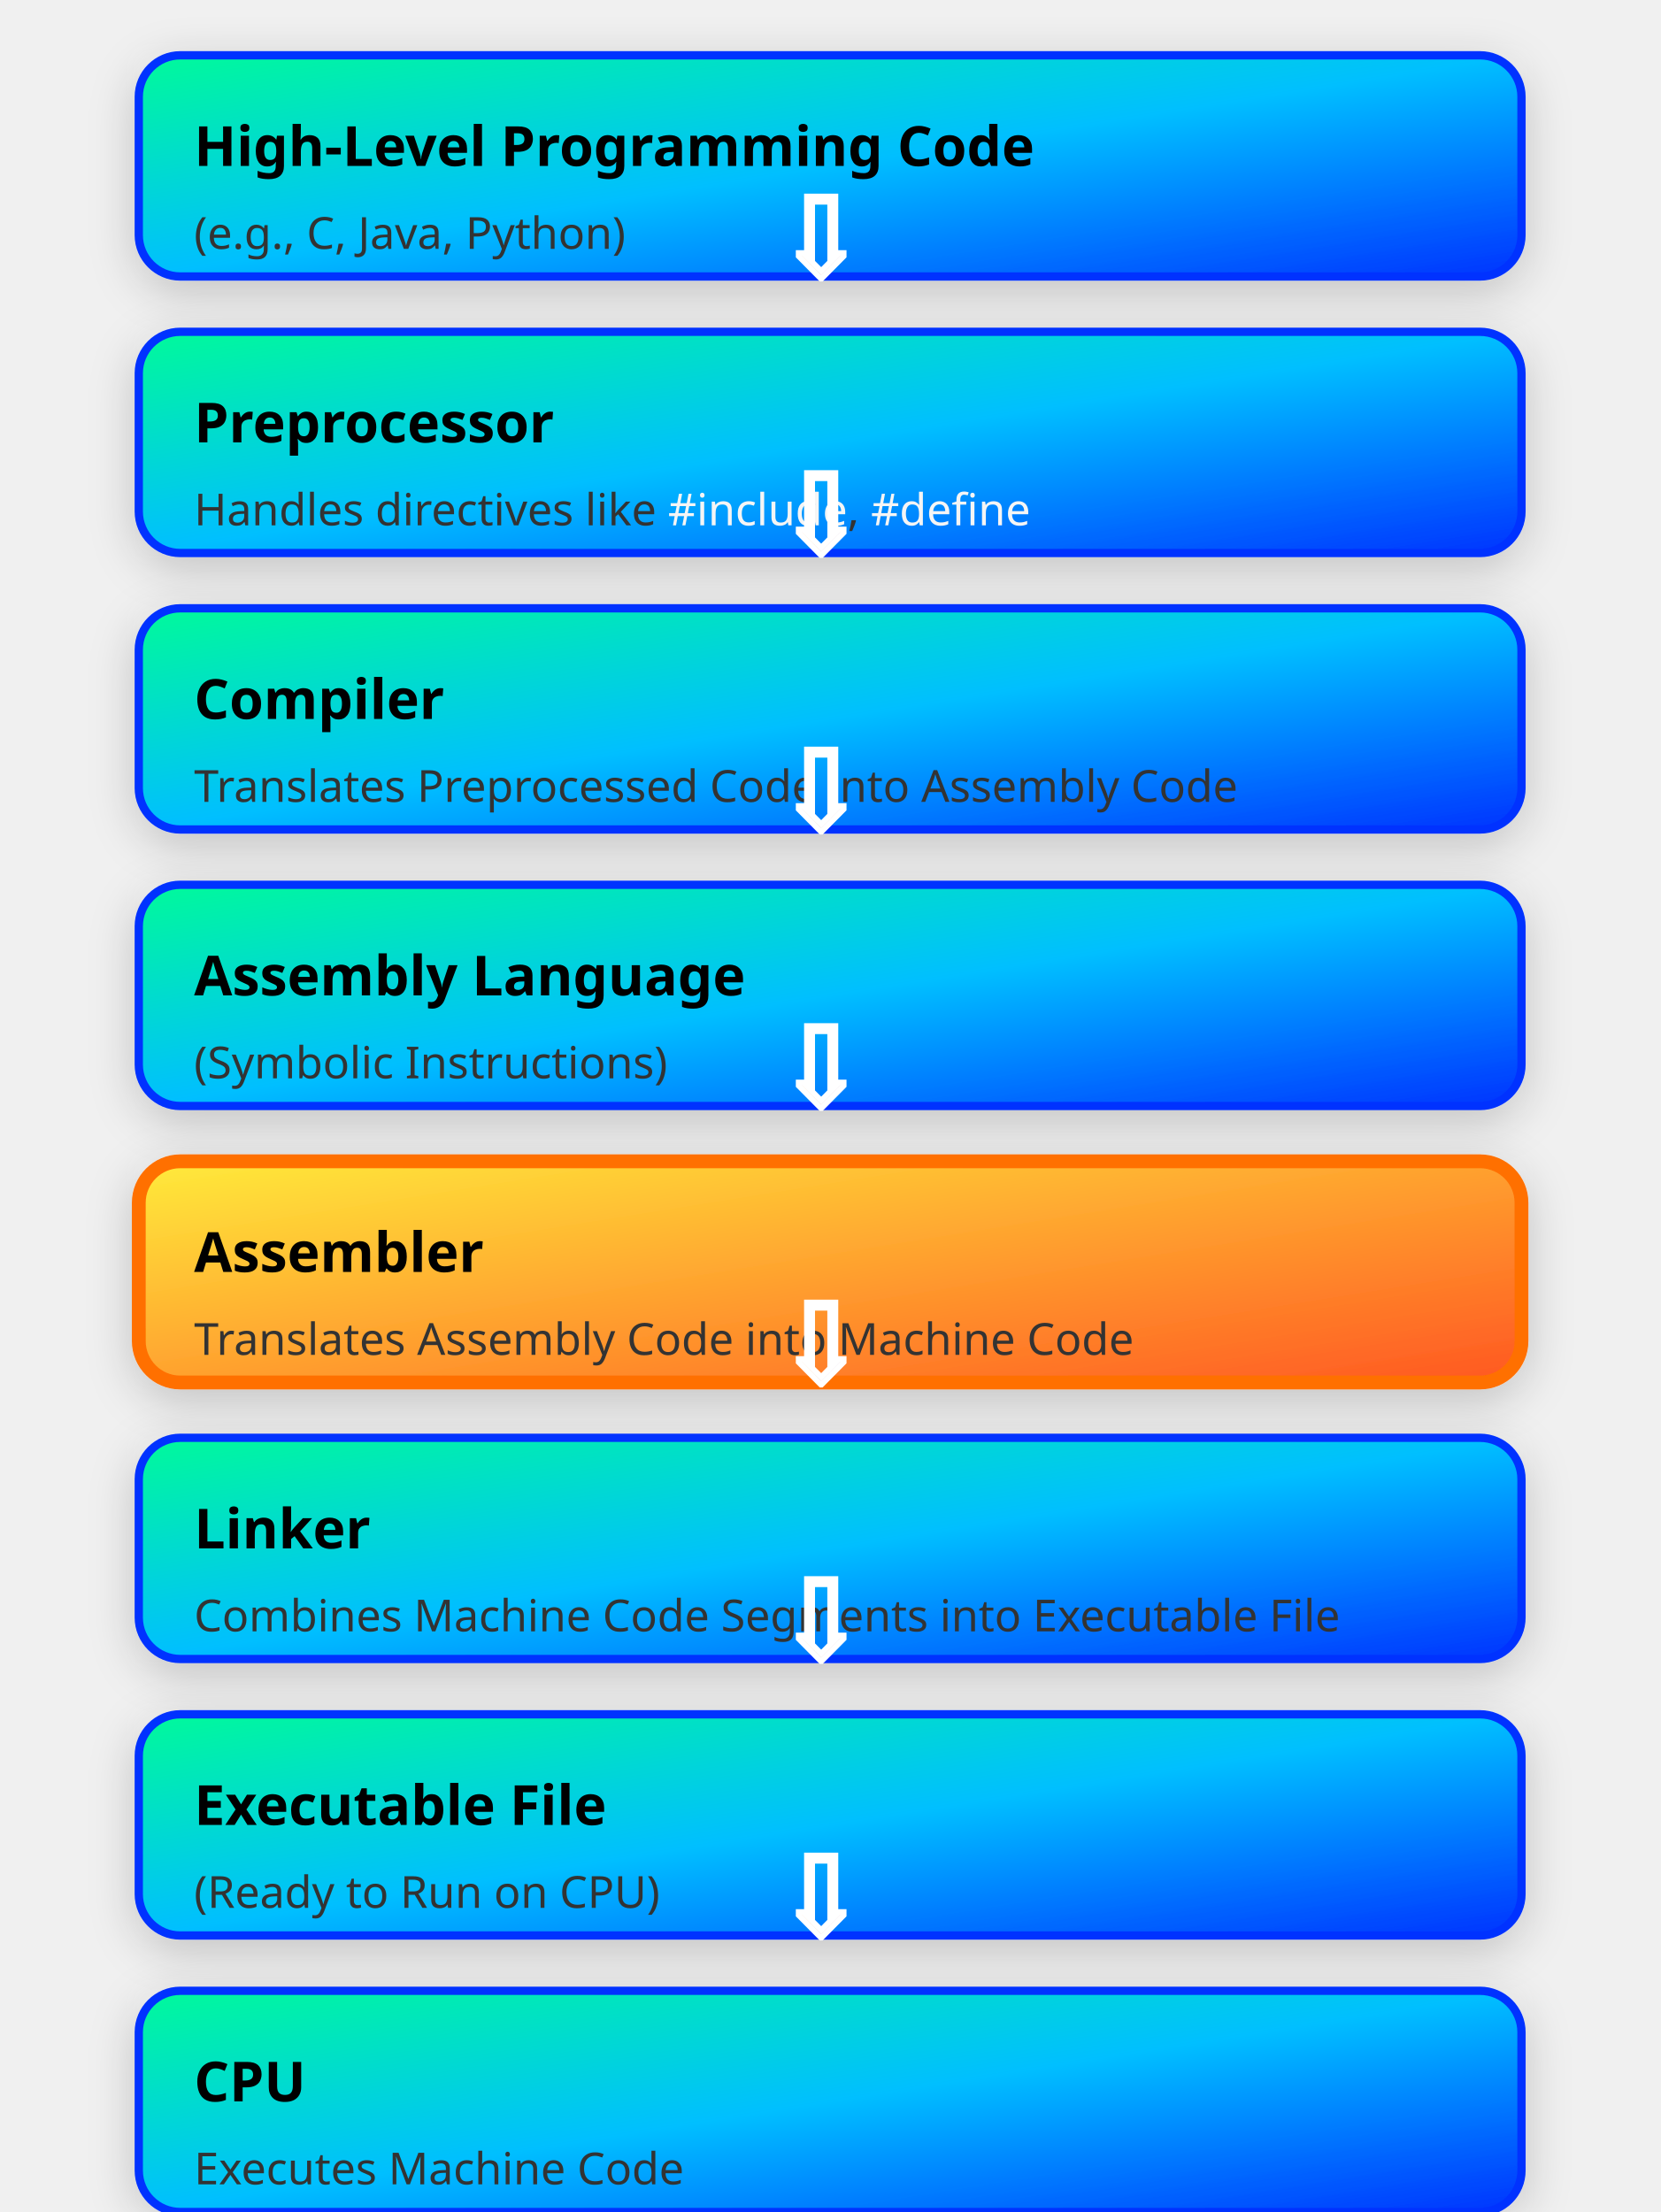
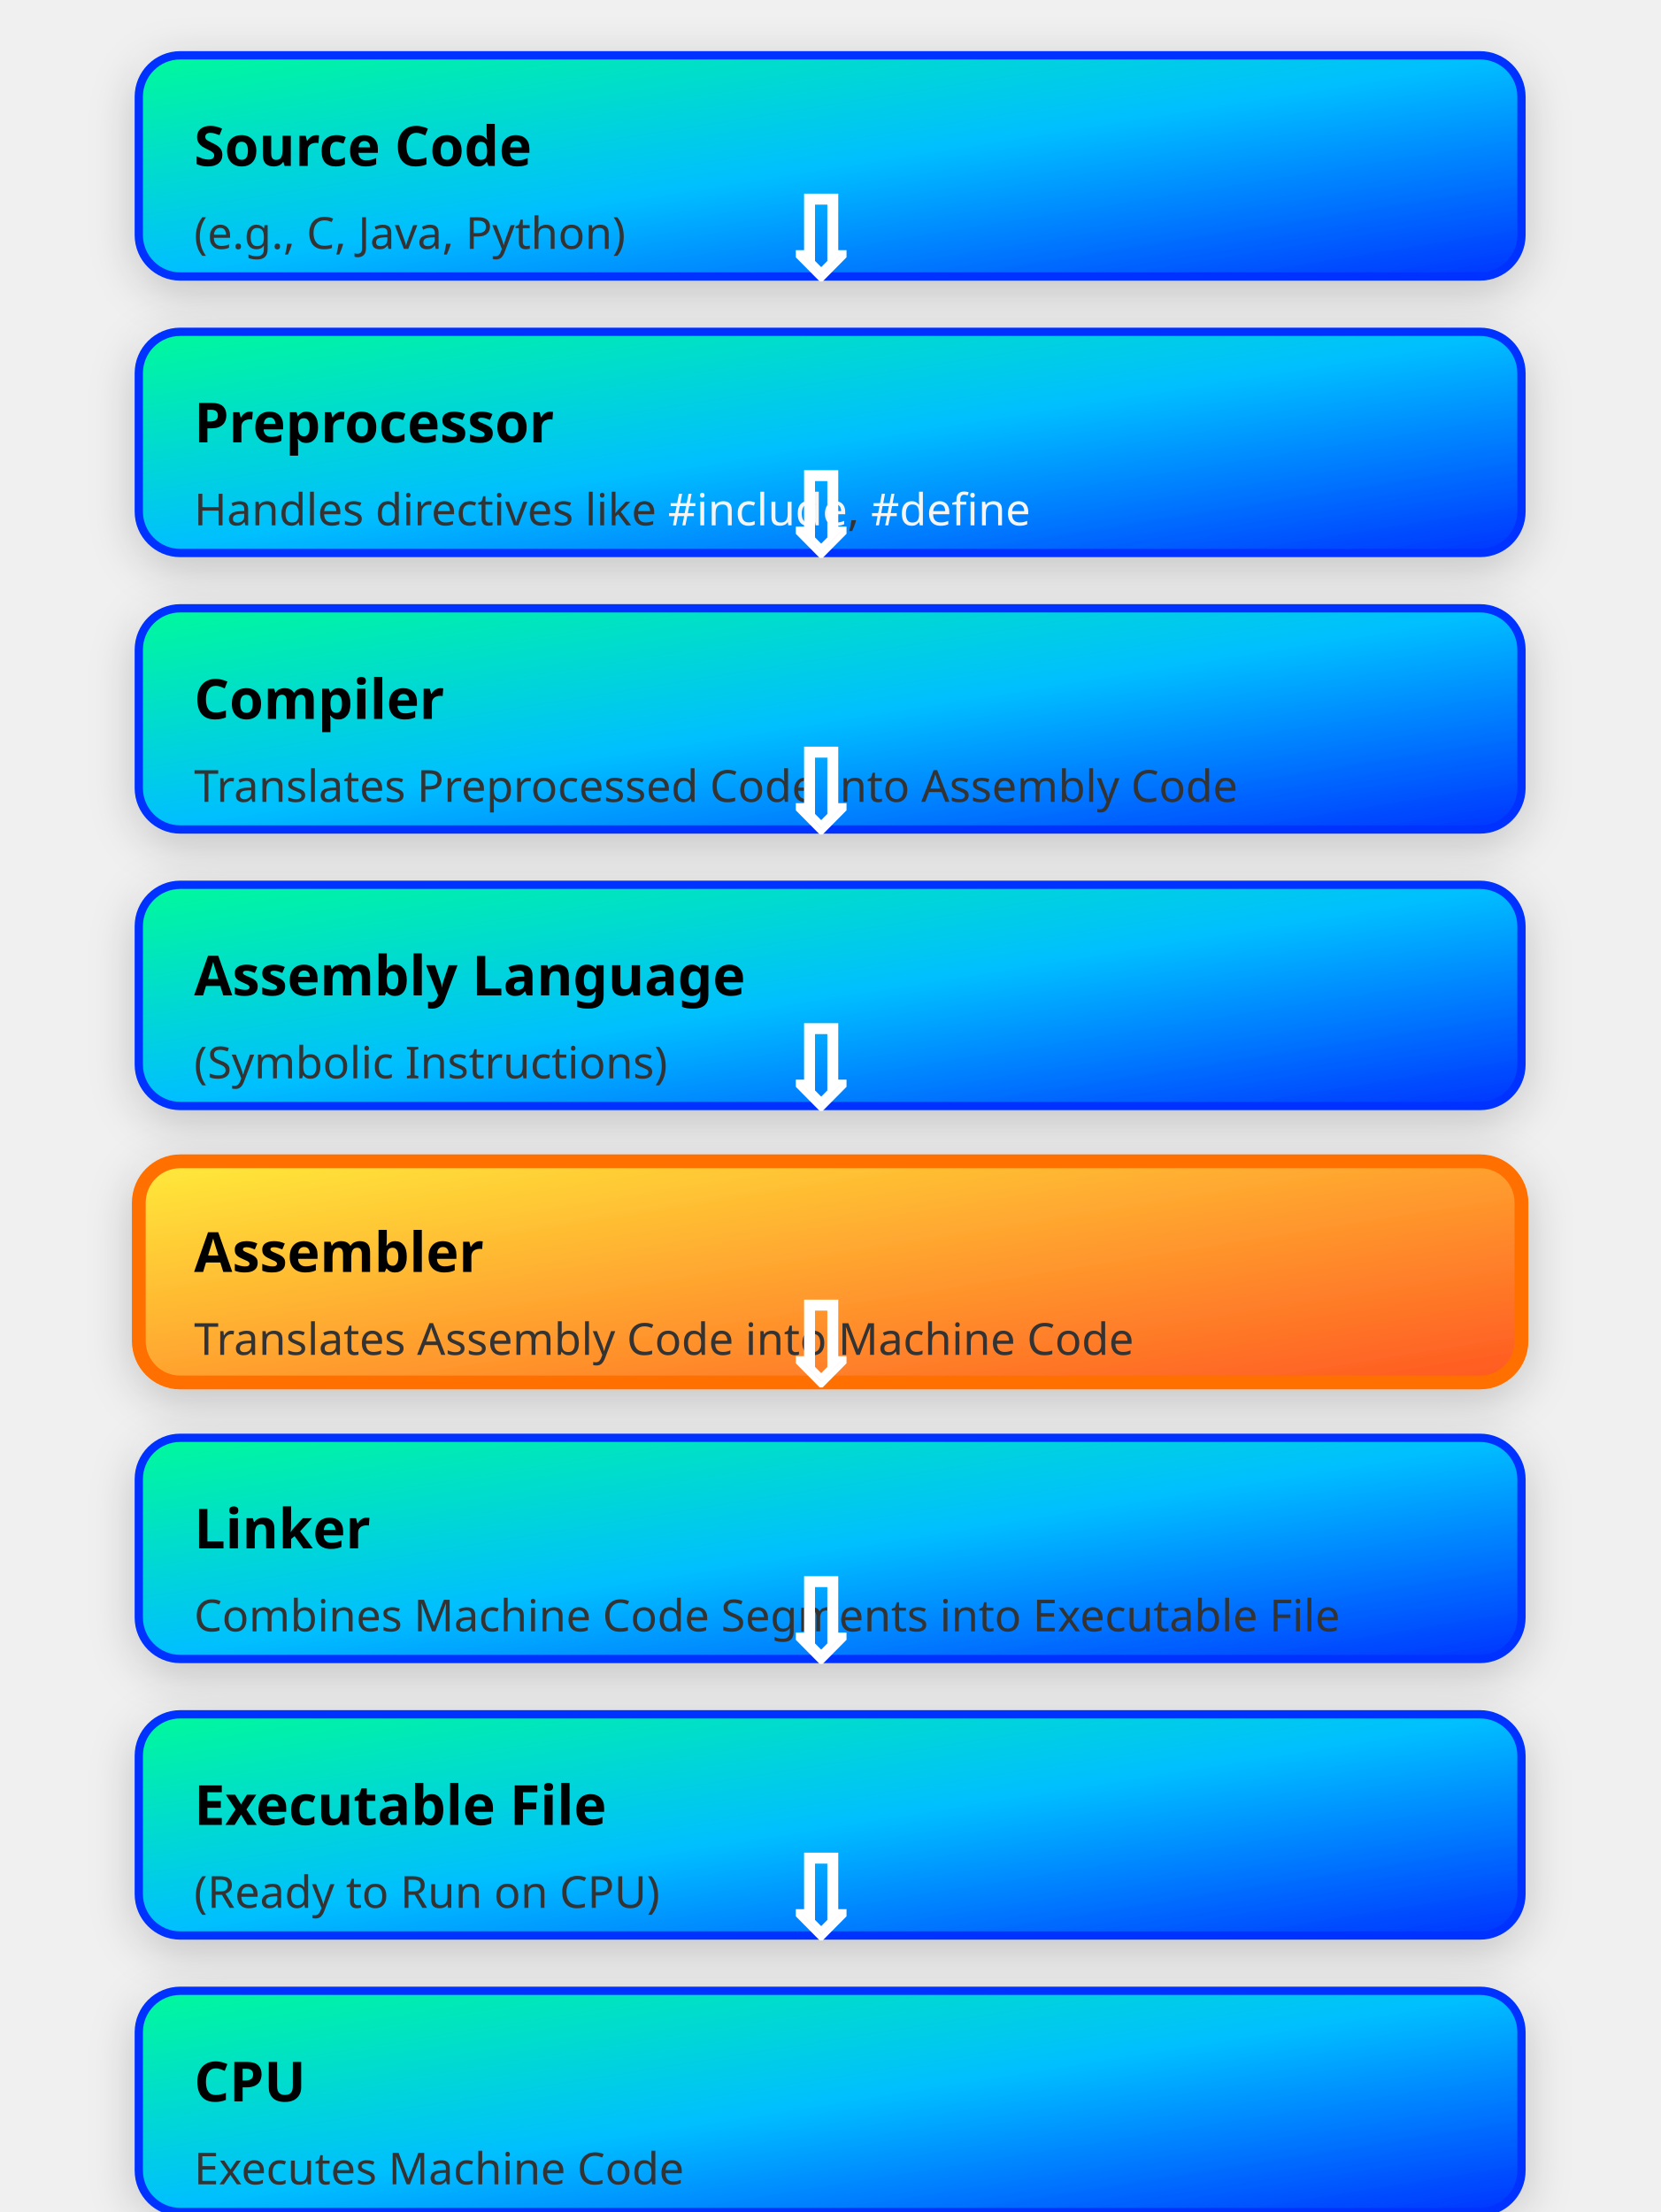
<svg xmlns="http://www.w3.org/2000/svg" width="400" height="533" viewBox="0 0 600 800">
  <style>
    .box {
      stroke-width: 3;
      filter: drop-shadow(0 4px 8px rgba(0,0,0,0.2));
      rx: 15; /* Rounded corners */
      ry: 15; /* Rounded corners */
      fill: url(#boxGradient); /* Gradient color scheme */
      stroke: #0033FF; /* Dark blue stroke */
    }
    .highlight {
      fill: url(#highlightGradient); /* New gradient for Assembler box */
      stroke: #ff6f00; /* Orange outline for emphasis */
      stroke-width: 5; /* Thicker stroke */
      rx: 15;
      ry: 15;
      animation: blink 1s infinite; /* Add blinking animation */
    }
    @keyframes blink {
      0% { stroke: #ff6f00; }  /* Orange outline */
      50% { stroke: #FFEB3B; } /* Yellow outline */
      100% { stroke: #ff6f00; } /* Back to Orange */
    }
    .reflection {
      fill: rgba(255, 255, 255, 0.4);
      filter: blur(3px);
    }
    .text {
      font-size: 16px;
      fill: #333;
      font-family: 'Segoe UI', Tahoma, Geneva, Verdana, sans-serif;
    }
    .title {
      font-size: 20px;
      font-weight: bold;
      font-family: 'Segoe UI', Tahoma, Geneva, Verdana, sans-serif;
    }
    .arrow {
      font-size: 40px; /* Larger size */
      fill: url(#arrowGradient); /* Gradient color for arrows */
      stroke-width: 2;
      stroke: #fff; /* White stroke for contrast */
    }
    .arrow-animation {
      animation: moveArrow 2s linear infinite;
    }
    @keyframes moveArrow {
      0% { transform: translateY(0); opacity: 1; }
      50% { opacity: 1; }
      100% { transform: translateY(80px); opacity: 0; }
    }
    .watermark {
      font-size: 12px;
      fill: #888;
      text-anchor: middle;
      font-family: 'Segoe UI', Tahoma, Geneva, Verdana, sans-serif;
    }
  </style>
  <defs>
    <linearGradient id="boxGradient" x1="0%" y1="0%" x2="100%" y2="100%">
      <stop offset="0%" style="stop-color:#00FA9A;stop-opacity:1" />
      <stop offset="50%" style="stop-color:#00BFFF;stop-opacity:1" />
      <stop offset="100%" style="stop-color:#0033FF;stop-opacity:1" />
    </linearGradient>
    <linearGradient id="highlightGradient" x1="0%" y1="0%" x2="100%" y2="100%">
      <stop offset="0%" style="stop-color:#FFEB3B;stop-opacity:1" />
      <stop offset="100%" style="stop-color:#FF5722;stop-opacity:1" />
    </linearGradient>
    <linearGradient id="arrowGradient" x1="0%" y1="0%" x2="100%" y2="100%">
      <stop offset="0%" style="stop-color:#FF4081;stop-opacity:1" />
      <stop offset="50%" style="stop-color:#FF9800;stop-opacity:1" />
      <stop offset="100%" style="stop-color:#7C4DFF;stop-opacity:1" />
    </linearGradient>
  </defs>
  <rect x="50" y="20" width="500" height="80" class="reflection" />
  <rect x="50" y="120" width="500" height="80" class="reflection" />
  <rect x="50" y="220" width="500" height="80" class="reflection" />
  <rect x="50" y="320" width="500" height="80" class="reflection" />
  <rect x="50" y="420" width="500" height="80" class="reflection" />
  <rect x="50" y="520" width="500" height="80" class="reflection" />
  <rect x="50" y="620" width="500" height="80" class="reflection" />
  <rect x="50" y="720" width="500" height="80" class="reflection" />
  <rect x="50" y="20" width="500" height="80" class="box" />
-   <text x="70" y="60" class="title">High-Level Programming Code</text>
+   <text x="70" y="60" class="title">Source Code</text>
  <text x="70" y="90" class="text">(e.g., C, Java, Python)</text>
  <rect x="50" y="120" width="500" height="80" class="box" />
  <text x="70" y="160" class="title">Preprocessor</text>
  <text x="70" y="190" class="text">Handles directives like <tspan fill="#f5f5f5">#include</tspan>, <tspan fill="#f5f5f5">#define</tspan>
  </text>
  <rect x="50" y="220" width="500" height="80" class="box" />
  <text x="70" y="260" class="title">Compiler</text>
  <text x="70" y="290" class="text">Translates Preprocessed Code into Assembly Code</text>
  <rect x="50" y="320" width="500" height="80" class="box" />
  <text x="70" y="360" class="title">Assembly Language</text>
  <text x="70" y="390" class="text">(Symbolic Instructions)</text>
  <rect x="50" y="420" width="500" height="80" class="box highlight" />
  <text x="70" y="460" class="title">Assembler</text>
  <text x="70" y="490" class="text">Translates Assembly Code into Machine Code</text>
  <rect x="50" y="520" width="500" height="80" class="box" />
  <text x="70" y="560" class="title">Linker</text>
  <text x="70" y="590" class="text">Combines Machine Code Segments into Executable File</text>
  <rect x="50" y="620" width="500" height="80" class="box" />
  <text x="70" y="660" class="title">Executable File</text>
  <text x="70" y="690" class="text">(Ready to Run on CPU)</text>
  <rect x="50" y="720" width="500" height="80" class="box" />
  <text x="70" y="760" class="title">CPU</text>
  <text x="70" y="790" class="text">Executes Machine Code</text>
  <text x="280" y="100" class="arrow arrow-animation">⇩</text>
  <text x="280" y="200" class="arrow arrow-animation">⇩</text>
  <text x="280" y="300" class="arrow arrow-animation">⇩</text>
  <text x="280" y="400" class="arrow arrow-animation">⇩</text>
  <text x="280" y="500" class="arrow arrow-animation">⇩</text>
  <text x="280" y="600" class="arrow arrow-animation">⇩</text>
  <text x="280" y="700" class="arrow arrow-animation">⇩</text>
</svg>
